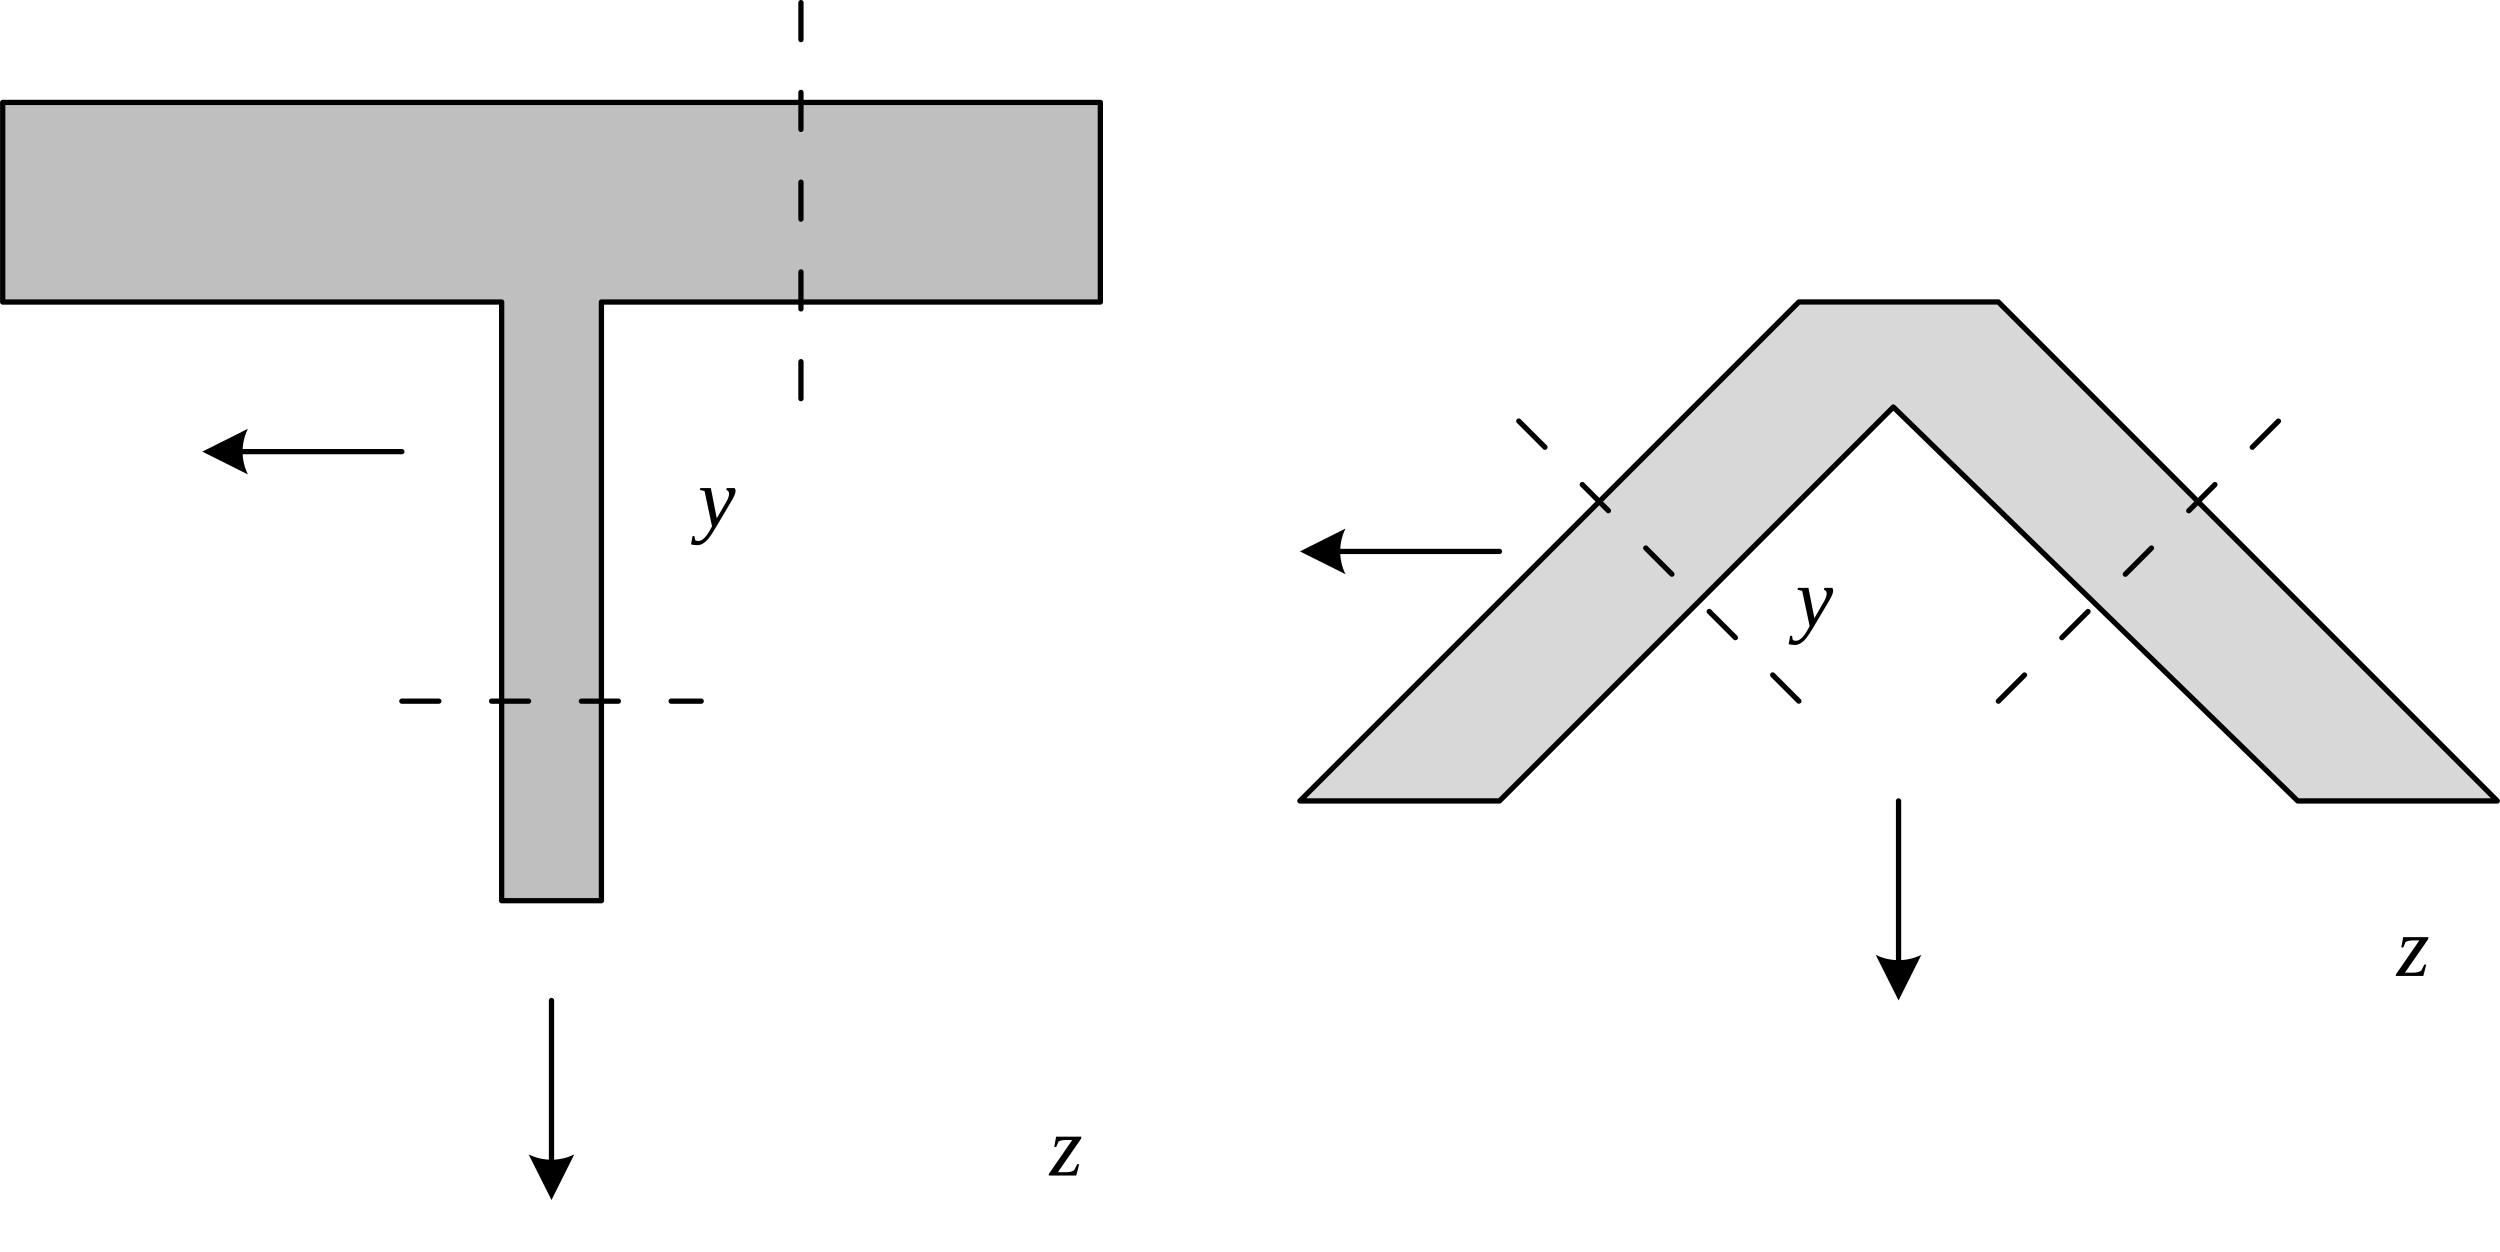
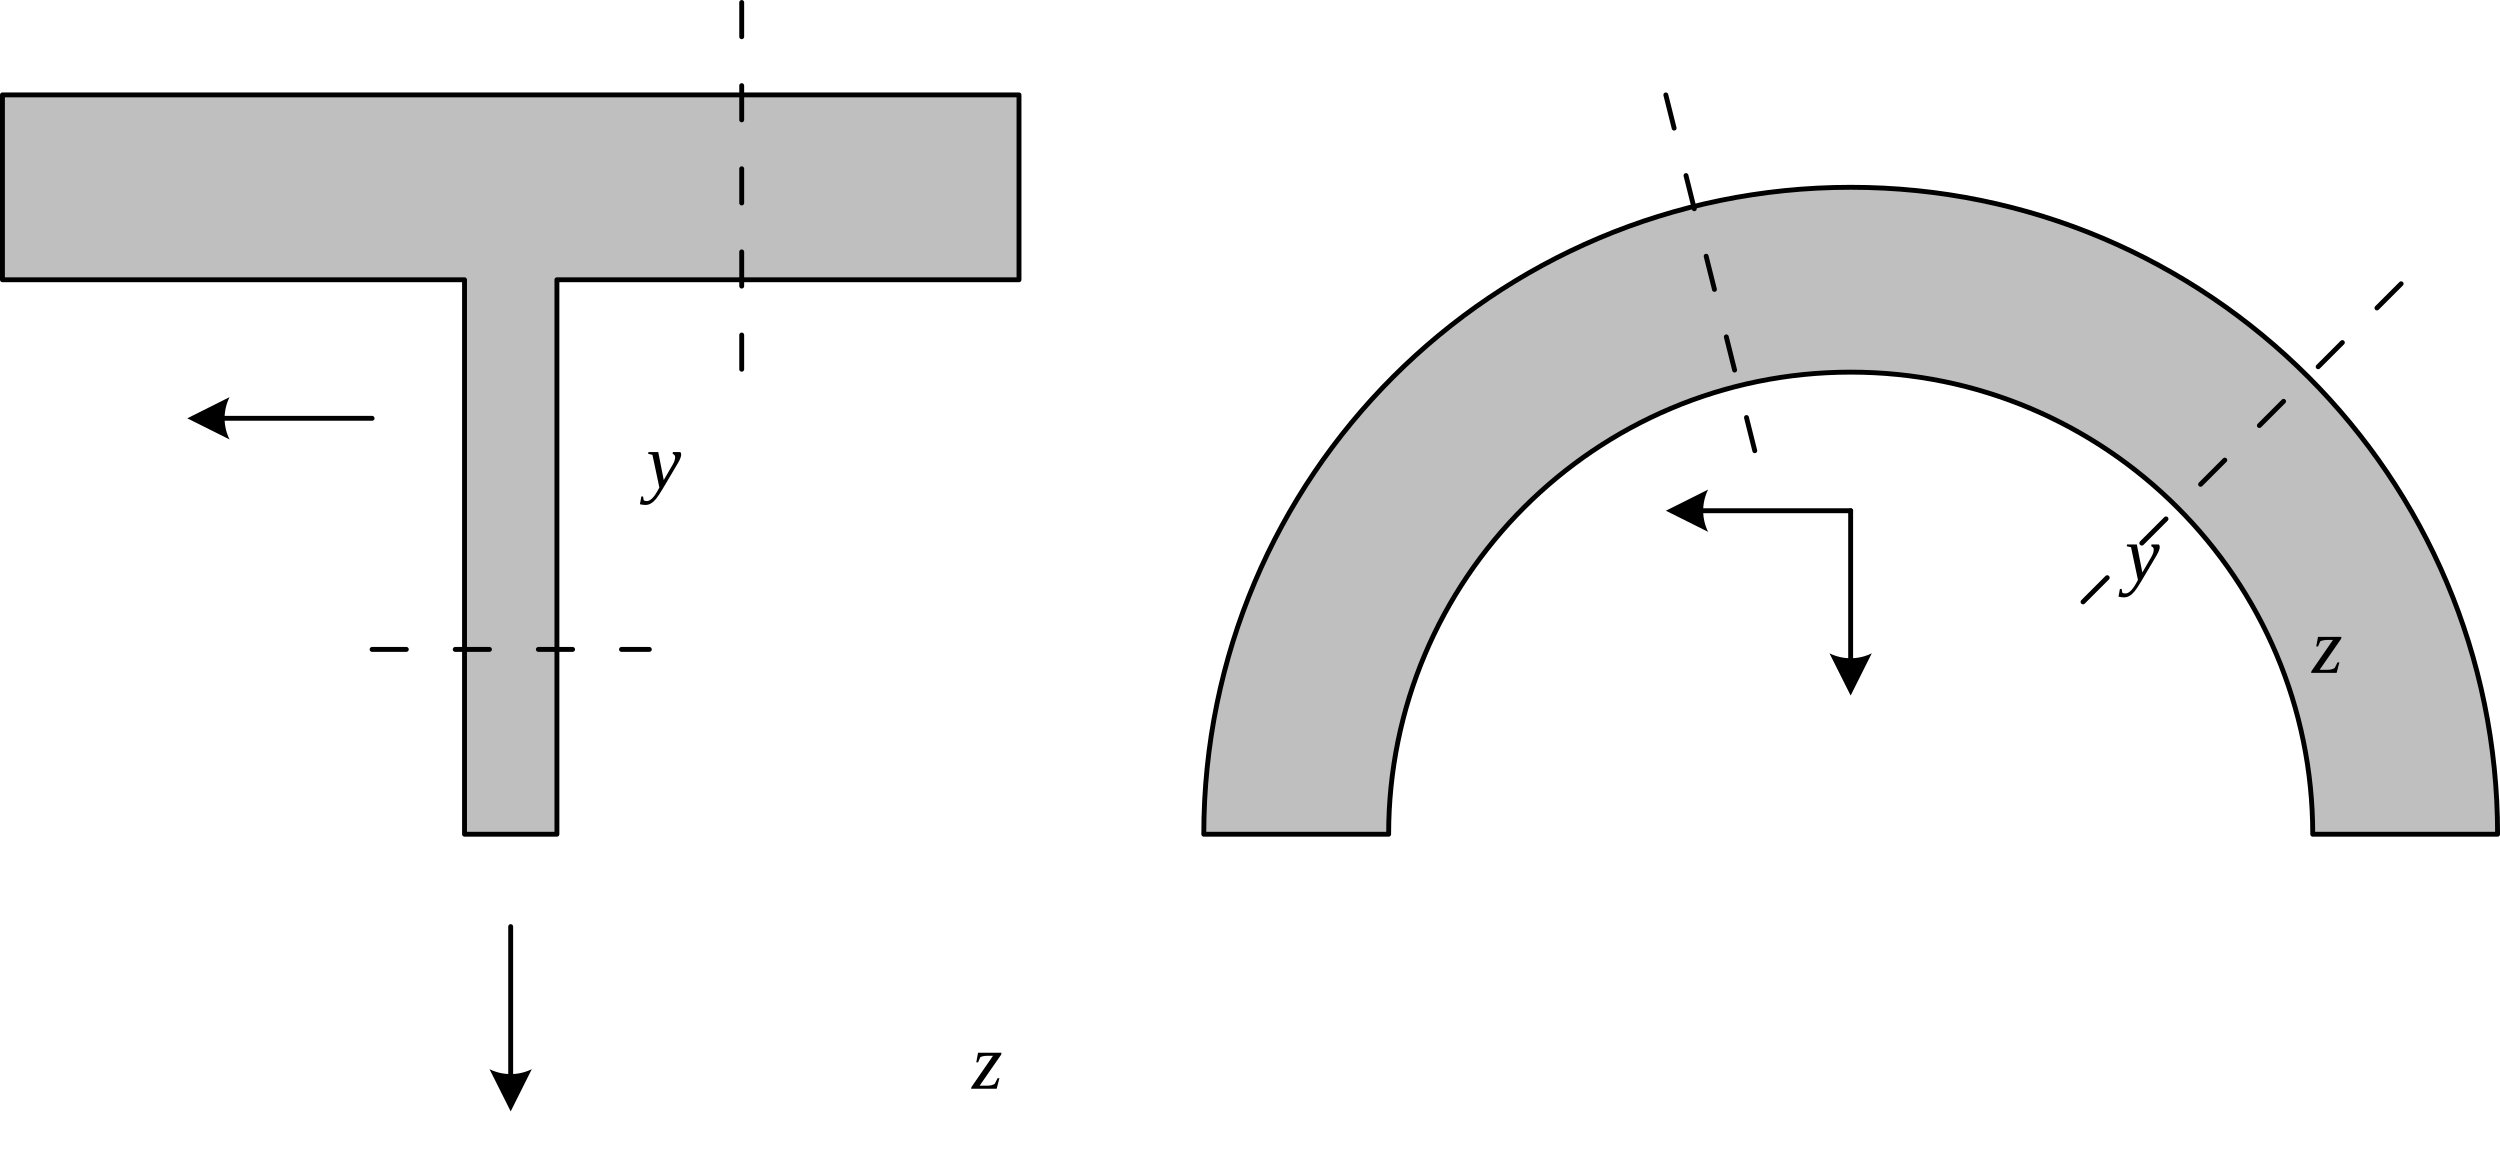
- <svg xmlns="http://www.w3.org/2000/svg" xmlns:ns1="http://schemas.microsoft.com/visio/2003/SVGExtensions/" xmlns:xlink="http://www.w3.org/1999/xlink" width="4.932in" height="2.469in" viewBox="0 0 355.081 177.766" xml:space="preserve" color-interpolation-filters="sRGB" class="st8">
+ <svg xmlns="http://www.w3.org/2000/svg" xmlns:ns1="http://schemas.microsoft.com/visio/2003/SVGExtensions/" xmlns:xlink="http://www.w3.org/1999/xlink" width="5.325in" height="2.469in" viewBox="0 0 383.427 177.766" xml:space="preserve" color-interpolation-filters="sRGB" class="st7">
  <ns1:documentProperties ns1:langID="1043" ns1:metric="true" ns1:viewMarkup="false" />
  <style type="text/css">
	
		.st1 {fill:#bfbfbf;stroke:#000000;stroke-linecap:round;stroke-linejoin:round;stroke-width:0.75}
		.st2 {marker-end:url(#mrkr5-10);stroke:#000000;stroke-linecap:round;stroke-linejoin:round;stroke-width:0.75}
		.st3 {fill:#000000;fill-opacity:1;stroke:#000000;stroke-opacity:1;stroke-width:0.229}
		.st4 {fill:none;stroke:none;stroke-linecap:round;stroke-linejoin:round;stroke-width:0.75}
		.st5 {fill:#000000;font-family:Times New Roman;font-size:1em;font-style:italic}
		.st6 {stroke:#000000;stroke-dasharray:5.25,3.75,0,3.75;stroke-linecap:round;stroke-linejoin:round;stroke-width:0.75}
- 		.st7 {fill:#d8d8d8;stroke:#000000;stroke-linecap:round;stroke-linejoin:round;stroke-width:0.75}
- 		.st8 {fill:none;fill-rule:evenodd;font-size:12px;overflow:visible;stroke-linecap:square;stroke-miterlimit:3}
+ 		.st7 {fill:none;fill-rule:evenodd;font-size:12px;overflow:visible;stroke-linecap:square;stroke-miterlimit:3}
	
	</style>
  <defs id="Markers">
    <g id="lend5">
      <path d="M 2 1 L 0 0 L 1.981 -0.993 C 1.672 -0.365 1.673 0.373 1.985 1 " style="stroke:none" />
    </g>
    <marker id="mrkr5-10" class="st3" ns1:arrowType="5" ns1:arrowSize="2" ns1:setback="7.63" refX="-7.63" orient="auto" markerUnits="strokeWidth" overflow="visible">
      <use xlink:href="#lend5" transform="scale(-4.36,-4.36) " />
    </marker>
  </defs>
  <g ns1:mID="0" ns1:index="1" ns1:groupContext="foregroundPage">
    <ns1:pageProperties ns1:drawingScale="0.0393701" ns1:pageScale="0.0393701" ns1:drawingUnits="24" ns1:shadowOffsetX="8.50394" ns1:shadowOffsetY="-8.50394" />
    <g id="shape397-1" ns1:mID="397" ns1:groupContext="shape" transform="translate(0.375,-49.8316)">
      <path d="M0 64.38 L155.91 64.38 L155.91 92.73 L85.04 92.73 L85.04 177.77 L70.87 177.77 L70.87 92.73 L0 92.73 L0 64.38        Z" class="st1" />
    </g>
    <g id="group398-3" transform="translate(78.3277,-7.31194)" ns1:mID="398" ns1:groupContext="group">
      <g id="shape399-4" ns1:mID="399" ns1:groupContext="shape" transform="translate(177.766,149.419) rotate(90)">
        <path d="M0 177.77 L22.62 177.77" class="st2" />
      </g>
      <g id="shape400-11" ns1:mID="400" ns1:groupContext="shape">
        <ns1:textBlock ns1:margins="rect(4,4,4,4)" ns1:tabSpace="42.5197" />
        <ns1:textRect cx="7.087" cy="170.679" width="14.18" height="14.173" />
        <rect x="0" y="163.592" width="14.173" height="14.173" class="st4" />
        <text x="4.75" y="174.28" class="st5" ns1:langID="1043">
          <ns1:paragraph ns1:horizAlign="1" />
          <ns1:tabList />z</text>
      </g>
    </g>
    <g id="group401-14" transform="translate(57.0679,227.747) rotate(180)" ns1:mID="401" ns1:groupContext="group">
      <g id="shape402-15" ns1:mID="402" ns1:groupContext="shape" transform="translate(-1.97303E-12,-14.1732)">
        <path d="M0 177.77 L22.62 177.77" class="st2" />
      </g>
      <g id="shape403-20" ns1:mID="403" ns1:groupContext="shape" transform="translate(28.3465,327.185) rotate(180)">
        <ns1:textBlock ns1:margins="rect(4,4,4,4)" ns1:tabSpace="42.5197" />
        <ns1:textRect cx="7.087" cy="170.679" width="14.18" height="14.173" />
        <rect x="0" y="163.592" width="14.173" height="14.173" class="st4" />
        <text x="4.42" y="174.28" class="st5" ns1:langID="1043">
          <ns1:paragraph ns1:horizAlign="1" />
          <ns1:tabList />y</text>
      </g>
    </g>
    <g id="shape407-23" ns1:mID="407" ns1:groupContext="shape" transform="translate(291.527,0.375) rotate(90)">
      <path d="M0 177.77 L56.69 177.77" class="st6" />
    </g>
    <g id="shape410-26" ns1:mID="410" ns1:groupContext="shape" transform="translate(57.0679,-78.1781)">
      <path d="M0 177.77 L42.52 177.77" class="st6" />
    </g>
-     <g id="shape412-29" ns1:mID="412" ns1:groupContext="shape" transform="translate(184.627,-64.0049)">
-       <path d="M0 177.77 L28.35 177.77 L84.29 121.82 L141.73 177.77 L170.08 177.77 L99.21 106.9 L70.87 106.9 L0 177.77 Z" class="st7" />
+     <g id="shape522-29" ns1:mID="522" ns1:groupContext="shape" transform="translate(184.627,-49.8316)">
+       <path d="M0 177.77 A99.213 99.213 90 0 1 99.21 78.55 A99.213 99.213 0 0 1 198.43 177.77 L170.08 177.77 A70.866 70.866        -180 0 0 99.21 106.9 A70.866 70.866 -180 0 0 28.35 177.77 L0 177.77 Z" class="st1" />
    </g>
-     <g id="group414-31" transform="translate(269.666,-35.6584)" ns1:mID="414" ns1:groupContext="group">
-       <g id="shape415-32" ns1:mID="415" ns1:groupContext="shape" transform="translate(177.766,149.419) rotate(90)">
+     <g id="group526-31" transform="translate(283.84,-71.0915)" ns1:mID="526" ns1:groupContext="group">
+       <g id="shape527-32" ns1:mID="527" ns1:groupContext="shape" transform="translate(177.766,149.419) rotate(90)">
        <path d="M0 177.77 L22.62 177.77" class="st2" />
      </g>
-       <g id="shape416-37" ns1:mID="416" ns1:groupContext="shape">
+       <g id="shape528-37" ns1:mID="528" ns1:groupContext="shape">
        <ns1:textBlock ns1:margins="rect(4,4,4,4)" ns1:tabSpace="42.5197" />
        <ns1:textRect cx="7.087" cy="170.679" width="14.18" height="14.173" />
        <rect x="0" y="163.592" width="14.173" height="14.173" class="st4" />
        <text x="4.75" y="174.28" class="st5" ns1:langID="1043">
          <ns1:paragraph ns1:horizAlign="1" />
          <ns1:tabList />z</text>
      </g>
    </g>
-     <g id="group417-40" transform="translate(212.973,241.92) rotate(180)" ns1:mID="417" ns1:groupContext="group">
-       <g id="shape418-41" ns1:mID="418" ns1:groupContext="shape" transform="translate(-1.97303E-12,-14.1732)">
+     <g id="group529-40" transform="translate(283.84,241.92) rotate(180)" ns1:mID="529" ns1:groupContext="group">
+       <g id="shape530-41" ns1:mID="530" ns1:groupContext="shape" transform="translate(-1.97303E-12,-14.1732)">
        <path d="M0 177.77 L22.62 177.77" class="st2" />
      </g>
-       <g id="shape419-46" ns1:mID="419" ns1:groupContext="shape" transform="translate(28.3465,327.185) rotate(180)">
+       <g id="shape531-46" ns1:mID="531" ns1:groupContext="shape" transform="translate(28.3465,327.185) rotate(180)">
        <ns1:textBlock ns1:margins="rect(4,4,4,4)" ns1:tabSpace="42.5197" />
        <ns1:textRect cx="7.087" cy="170.679" width="14.18" height="14.173" />
        <rect x="0" y="163.592" width="14.173" height="14.173" class="st4" />
        <text x="4.42" y="174.28" class="st5" ns1:langID="1043">
          <ns1:paragraph ns1:horizAlign="1" />
          <ns1:tabList />y</text>
      </g>
    </g>
-     <g id="shape420-49" ns1:mID="420" ns1:groupContext="shape" transform="translate(158.14,-26.1117) rotate(-45)">
-       <path d="M0 177.77 L60.13 177.77" class="st6" />
+     <g id="shape532-49" ns1:mID="532" ns1:groupContext="shape" transform="translate(193.773,-33.3984) rotate(-45)">
+       <path d="M0 177.77 L69.27 177.77" class="st6" />
    </g>
-     <g id="shape421-52" ns1:mID="421" ns1:groupContext="shape" transform="translate(129.794,225.287) rotate(-135)">
-       <path d="M0 177.77 L60.13 177.77" class="st6" />
+     <g id="shape533-52" ns1:mID="533" ns1:groupContext="shape" transform="translate(427.951,-28.5663) rotate(75.9638)">
+       <path d="M0 177.77 L58.8 177.77" class="st6" />
    </g>
  </g>
</svg>
